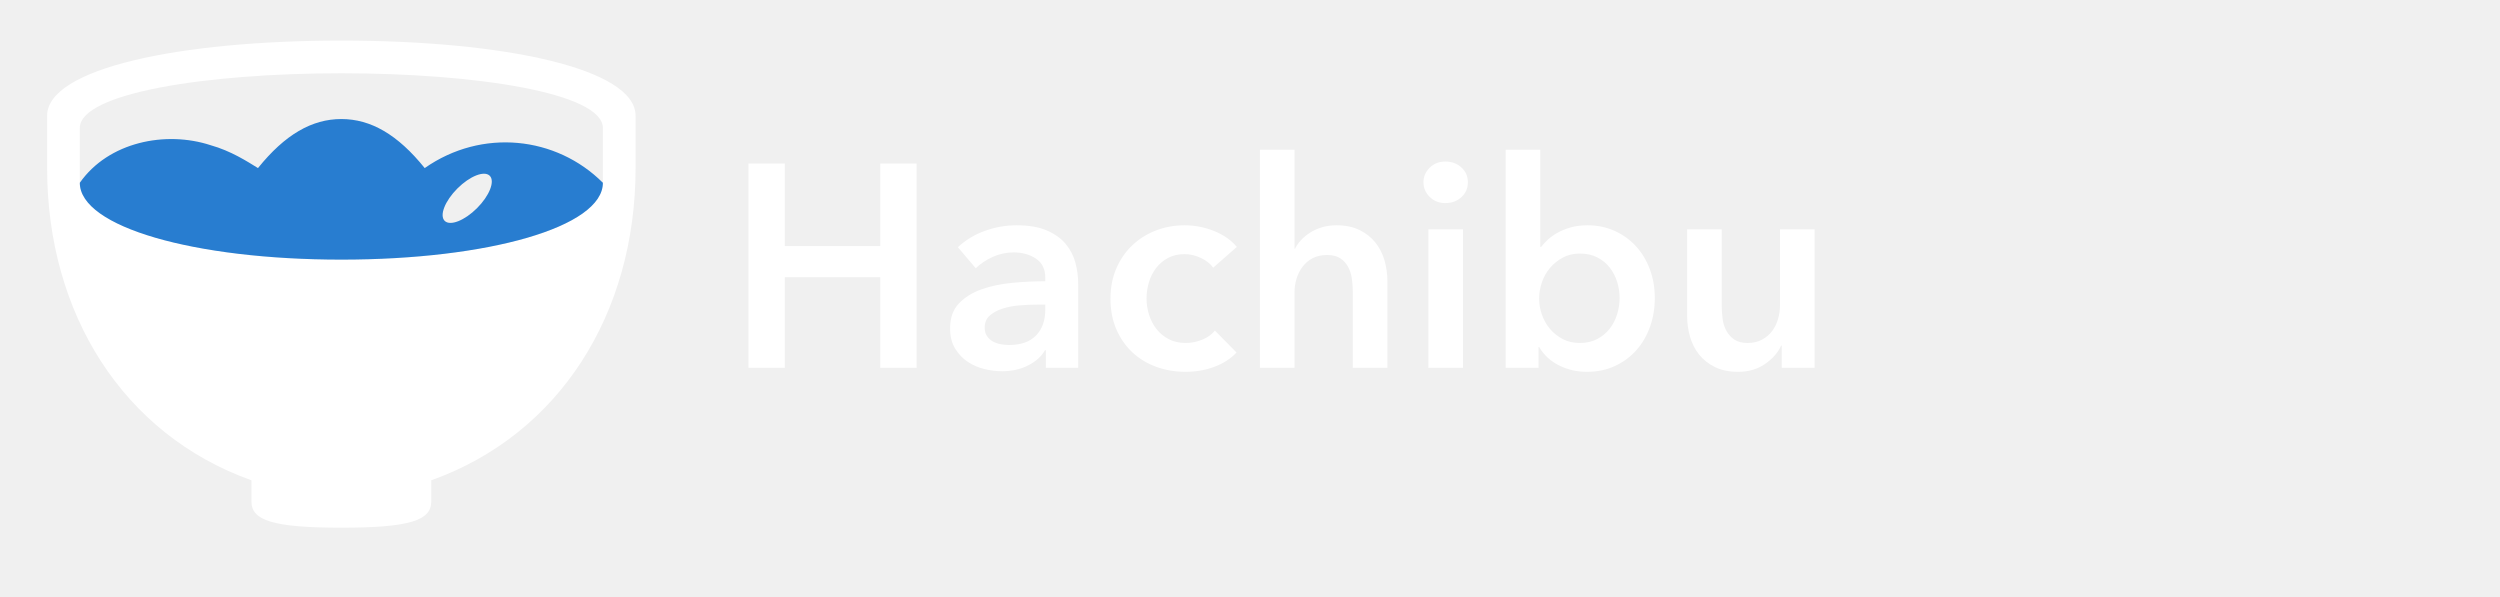
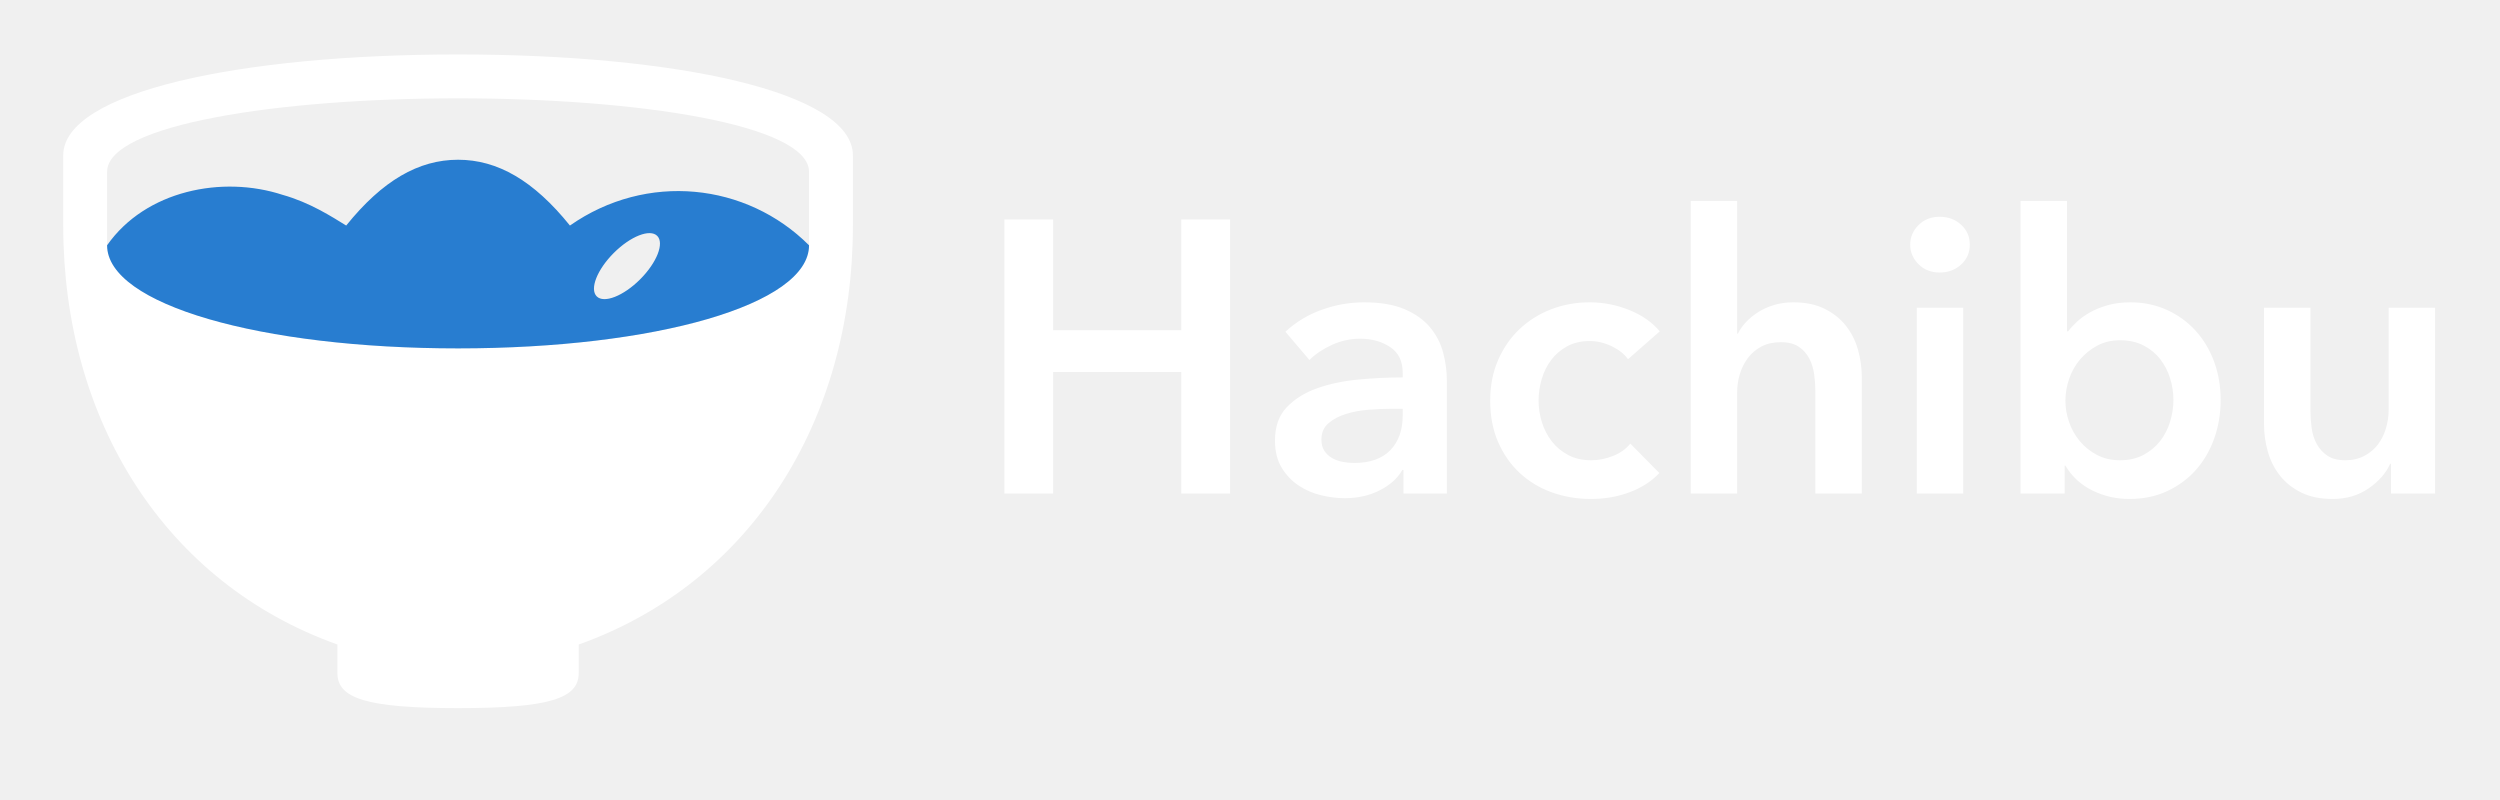
- <svg xmlns="http://www.w3.org/2000/svg" width="1040.000" height="248.000" viewBox="0 0 1040.000 248.000" role="img" aria-labelledby="title">
+ <svg xmlns="http://www.w3.org/2000/svg" width="775.000" height="248.000" viewBox="0 0 775.000 248.000" role="img" aria-labelledby="title">
  <path fill="#FFFFFF" fill-rule="evenodd" d="M19.600 48.160 C19.600 28.440 74.680 16.880 142.000 16.880 C209.320 16.880 264.400 28.440 264.400 48.160 L264.400 69.920 C264.400 130.440 232.780 180.760 179.400 199.800 L179.400 208.640 C179.400 216.460 170.560 219.520 142.000 219.520 C113.440 219.520 104.600 216.460 104.600 208.640 L104.600 199.800 C51.220 180.760 19.600 130.440 19.600 69.920 Z M33.200 53.260 C33.200 38.640 86.240 30.480 142.000 30.480 C197.760 30.480 250.800 38.640 250.800 53.260 L250.800 76.040 C250.800 94.400 203.200 108.000 142.000 108.000 C80.800 108.000 33.200 94.400 33.200 76.040 Z" />
  <path fill="#287DD0" fill-rule="evenodd" d="M33.200 76.040 C45.100 59.040 68.900 54.280 87.600 60.400 C96.100 62.780 102.900 67.200 107.320 69.920 C118.540 55.980 129.760 49.520 142.000 49.520 C154.240 49.520 165.460 55.980 176.680 69.920 C200.480 53.260 231.420 56.660 250.800 76.040 C250.800 94.400 203.200 108.000 142.000 108.000 C80.800 108.000 33.200 94.400 33.200 76.040 Z M203.736 73.124 C205.993 75.381 203.625 81.409 198.447 86.587 C193.269 91.765 187.241 94.133 184.984 91.876 C182.727 89.619 185.095 83.591 190.273 78.413 C195.451 73.235 201.479 70.867 203.736 73.124 Z" />
  <path fill="#FFFFFF" fill-rule="evenodd" d="M311.360 68.040 L326.480 68.040 L326.480 102.360 L366.200 102.360 L366.200 68.040 L381.320 68.040 L381.320 153.000 L366.200 153.000 L366.200 115.320 L326.480 115.320 L326.480 153.000 L311.360 153.000 Z M435.080 145.680 L434.720 145.680 Q432.560 149.520 427.760 151.980 Q422.960 154.440 416.840 154.440 Q413.360 154.440 409.580 153.540 Q405.800 152.640 402.620 150.540 Q399.440 148.440 397.340 145.020 Q395.240 141.600 395.240 136.560 Q395.240 130.080 398.900 126.240 Q402.560 122.400 408.320 120.360 Q414.080 118.320 421.100 117.660 Q428.120 117.000 434.840 117.000 L434.840 115.560 Q434.840 110.160 430.940 107.580 Q427.040 105.000 421.640 105.000 Q417.080 105.000 412.880 106.920 Q408.680 108.840 405.920 111.600 L398.480 102.840 Q403.400 98.280 409.820 96.000 Q416.240 93.720 422.840 93.720 Q430.520 93.720 435.500 95.880 Q440.480 98.040 443.360 101.520 Q446.240 105.000 447.380 109.320 Q448.520 113.640 448.520 117.960 L448.520 153.000 L435.080 153.000 Z M434.840 126.720 L431.600 126.720 Q428.120 126.720 424.280 127.020 Q420.440 127.320 417.200 128.340 Q413.960 129.360 411.800 131.220 Q409.640 133.080 409.640 136.320 Q409.640 138.360 410.540 139.740 Q411.440 141.120 412.880 141.960 Q414.320 142.800 416.120 143.160 Q417.920 143.520 419.720 143.520 Q427.160 143.520 431.000 139.560 Q434.840 135.600 434.840 128.760 Z M504.680 111.360 Q503.000 108.960 499.640 107.340 Q496.280 105.720 492.800 105.720 Q488.840 105.720 485.840 107.340 Q482.840 108.960 480.860 111.600 Q478.880 114.240 477.920 117.540 Q476.960 120.840 476.960 124.200 Q476.960 127.560 477.980 130.860 Q479.000 134.160 481.040 136.800 Q483.080 139.440 486.140 141.060 Q489.200 142.680 493.280 142.680 Q496.640 142.680 500.000 141.360 Q503.360 140.040 505.400 137.520 L514.400 146.640 Q510.800 150.480 505.220 152.580 Q499.640 154.680 493.160 154.680 Q486.800 154.680 481.100 152.640 Q475.400 150.600 471.140 146.640 Q466.880 142.680 464.420 137.040 Q461.960 131.400 461.960 124.200 Q461.960 117.240 464.420 111.600 Q466.880 105.960 471.080 102.000 Q475.280 98.040 480.860 95.880 Q486.440 93.720 492.800 93.720 Q499.160 93.720 505.100 96.120 Q511.040 98.520 514.520 102.720 Z M555.920 93.720 Q561.560 93.720 565.580 95.700 Q569.600 97.680 572.180 100.920 Q574.760 104.160 575.960 108.360 Q577.160 112.560 577.160 117.000 L577.160 153.000 L562.760 153.000 L562.760 121.320 Q562.760 118.800 562.400 116.100 Q562.040 113.400 560.900 111.180 Q559.760 108.960 557.660 107.520 Q555.560 106.080 552.080 106.080 Q548.600 106.080 546.080 107.400 Q543.560 108.720 541.880 110.940 Q540.200 113.160 539.360 115.920 Q538.520 118.680 538.520 121.560 L538.520 153.000 L524.120 153.000 L524.120 62.280 L538.520 62.280 L538.520 103.440 L538.760 103.440 Q539.600 101.640 541.220 99.900 Q542.840 98.160 545.000 96.780 Q547.160 95.400 549.920 94.560 Q552.680 93.720 555.920 93.720 Z M594.200 95.400 L608.600 95.400 L608.600 153.000 L594.200 153.000 Z M592.160 75.840 Q592.160 72.360 594.740 69.780 Q597.320 67.200 601.280 67.200 Q605.240 67.200 607.940 69.660 Q610.640 72.120 610.640 75.840 Q610.640 79.560 607.940 82.020 Q605.240 84.480 601.280 84.480 Q597.320 84.480 594.740 81.900 Q592.160 79.320 592.160 75.840 Z M640.760 62.280 L640.760 102.720 L641.120 102.720 Q642.200 101.280 643.880 99.720 Q645.560 98.160 647.900 96.840 Q650.240 95.520 653.360 94.620 Q656.480 93.720 660.440 93.720 Q666.560 93.720 671.720 96.060 Q676.880 98.400 680.600 102.480 Q684.320 106.560 686.360 112.080 Q688.400 117.600 688.400 123.960 Q688.400 130.320 686.420 135.900 Q684.440 141.480 680.780 145.620 Q677.120 149.760 671.900 152.220 Q666.680 154.680 660.080 154.680 Q653.960 154.680 648.620 152.040 Q643.280 149.400 640.280 144.360 L640.040 144.360 L640.040 153.000 L626.360 153.000 L626.360 62.280 Z M673.760 123.960 Q673.760 120.600 672.740 117.300 Q671.720 114.000 669.680 111.360 Q667.640 108.720 664.520 107.100 Q661.400 105.480 657.200 105.480 Q653.240 105.480 650.120 107.160 Q647.000 108.840 644.780 111.480 Q642.560 114.120 641.420 117.480 Q640.280 120.840 640.280 124.200 Q640.280 127.560 641.420 130.860 Q642.560 134.160 644.780 136.800 Q647.000 139.440 650.120 141.060 Q653.240 142.680 657.200 142.680 Q661.400 142.680 664.520 141.000 Q667.640 139.320 669.680 136.680 Q671.720 134.040 672.740 130.680 Q673.760 127.320 673.760 123.960 Z M754.880 153.000 L741.200 153.000 L741.200 143.760 L740.960 143.760 Q739.040 148.080 734.300 151.380 Q729.560 154.680 723.080 154.680 Q717.440 154.680 713.420 152.700 Q709.400 150.720 706.820 147.480 Q704.240 144.240 703.040 140.040 Q701.840 135.840 701.840 131.400 L701.840 95.400 L716.240 95.400 L716.240 127.320 Q716.240 129.840 716.600 132.600 Q716.960 135.360 718.160 137.580 Q719.360 139.800 721.460 141.240 Q723.560 142.680 727.040 142.680 Q730.400 142.680 732.980 141.300 Q735.560 139.920 737.180 137.760 Q738.800 135.600 739.640 132.780 Q740.480 129.960 740.480 127.080 L740.480 95.400 L754.880 95.400 Z" />
</svg>
